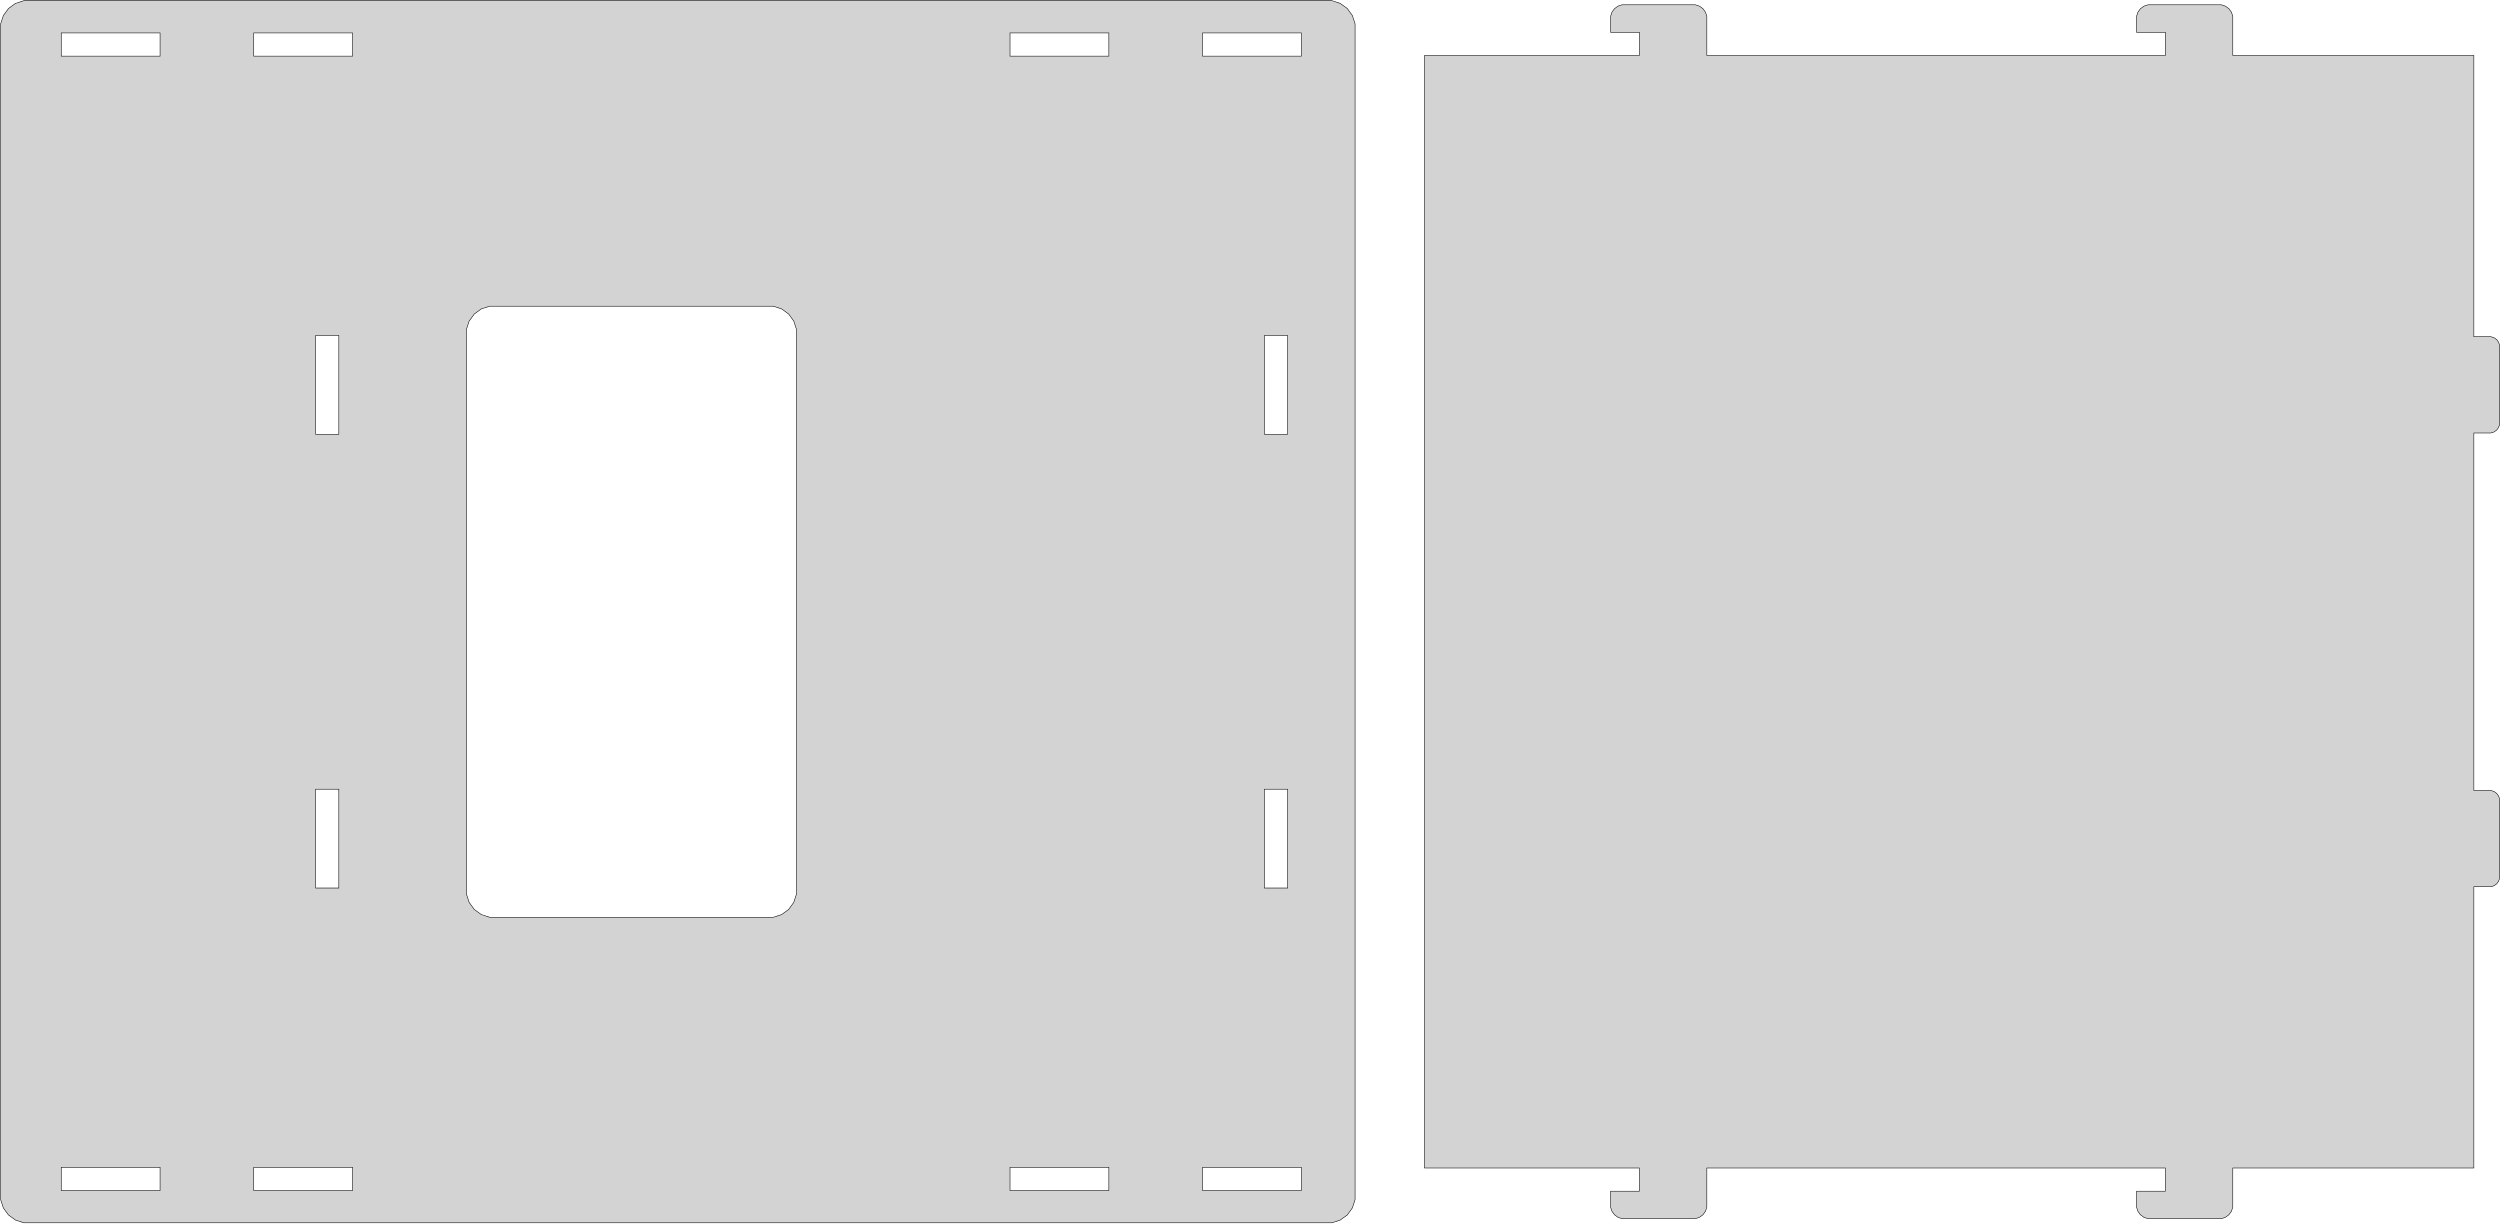
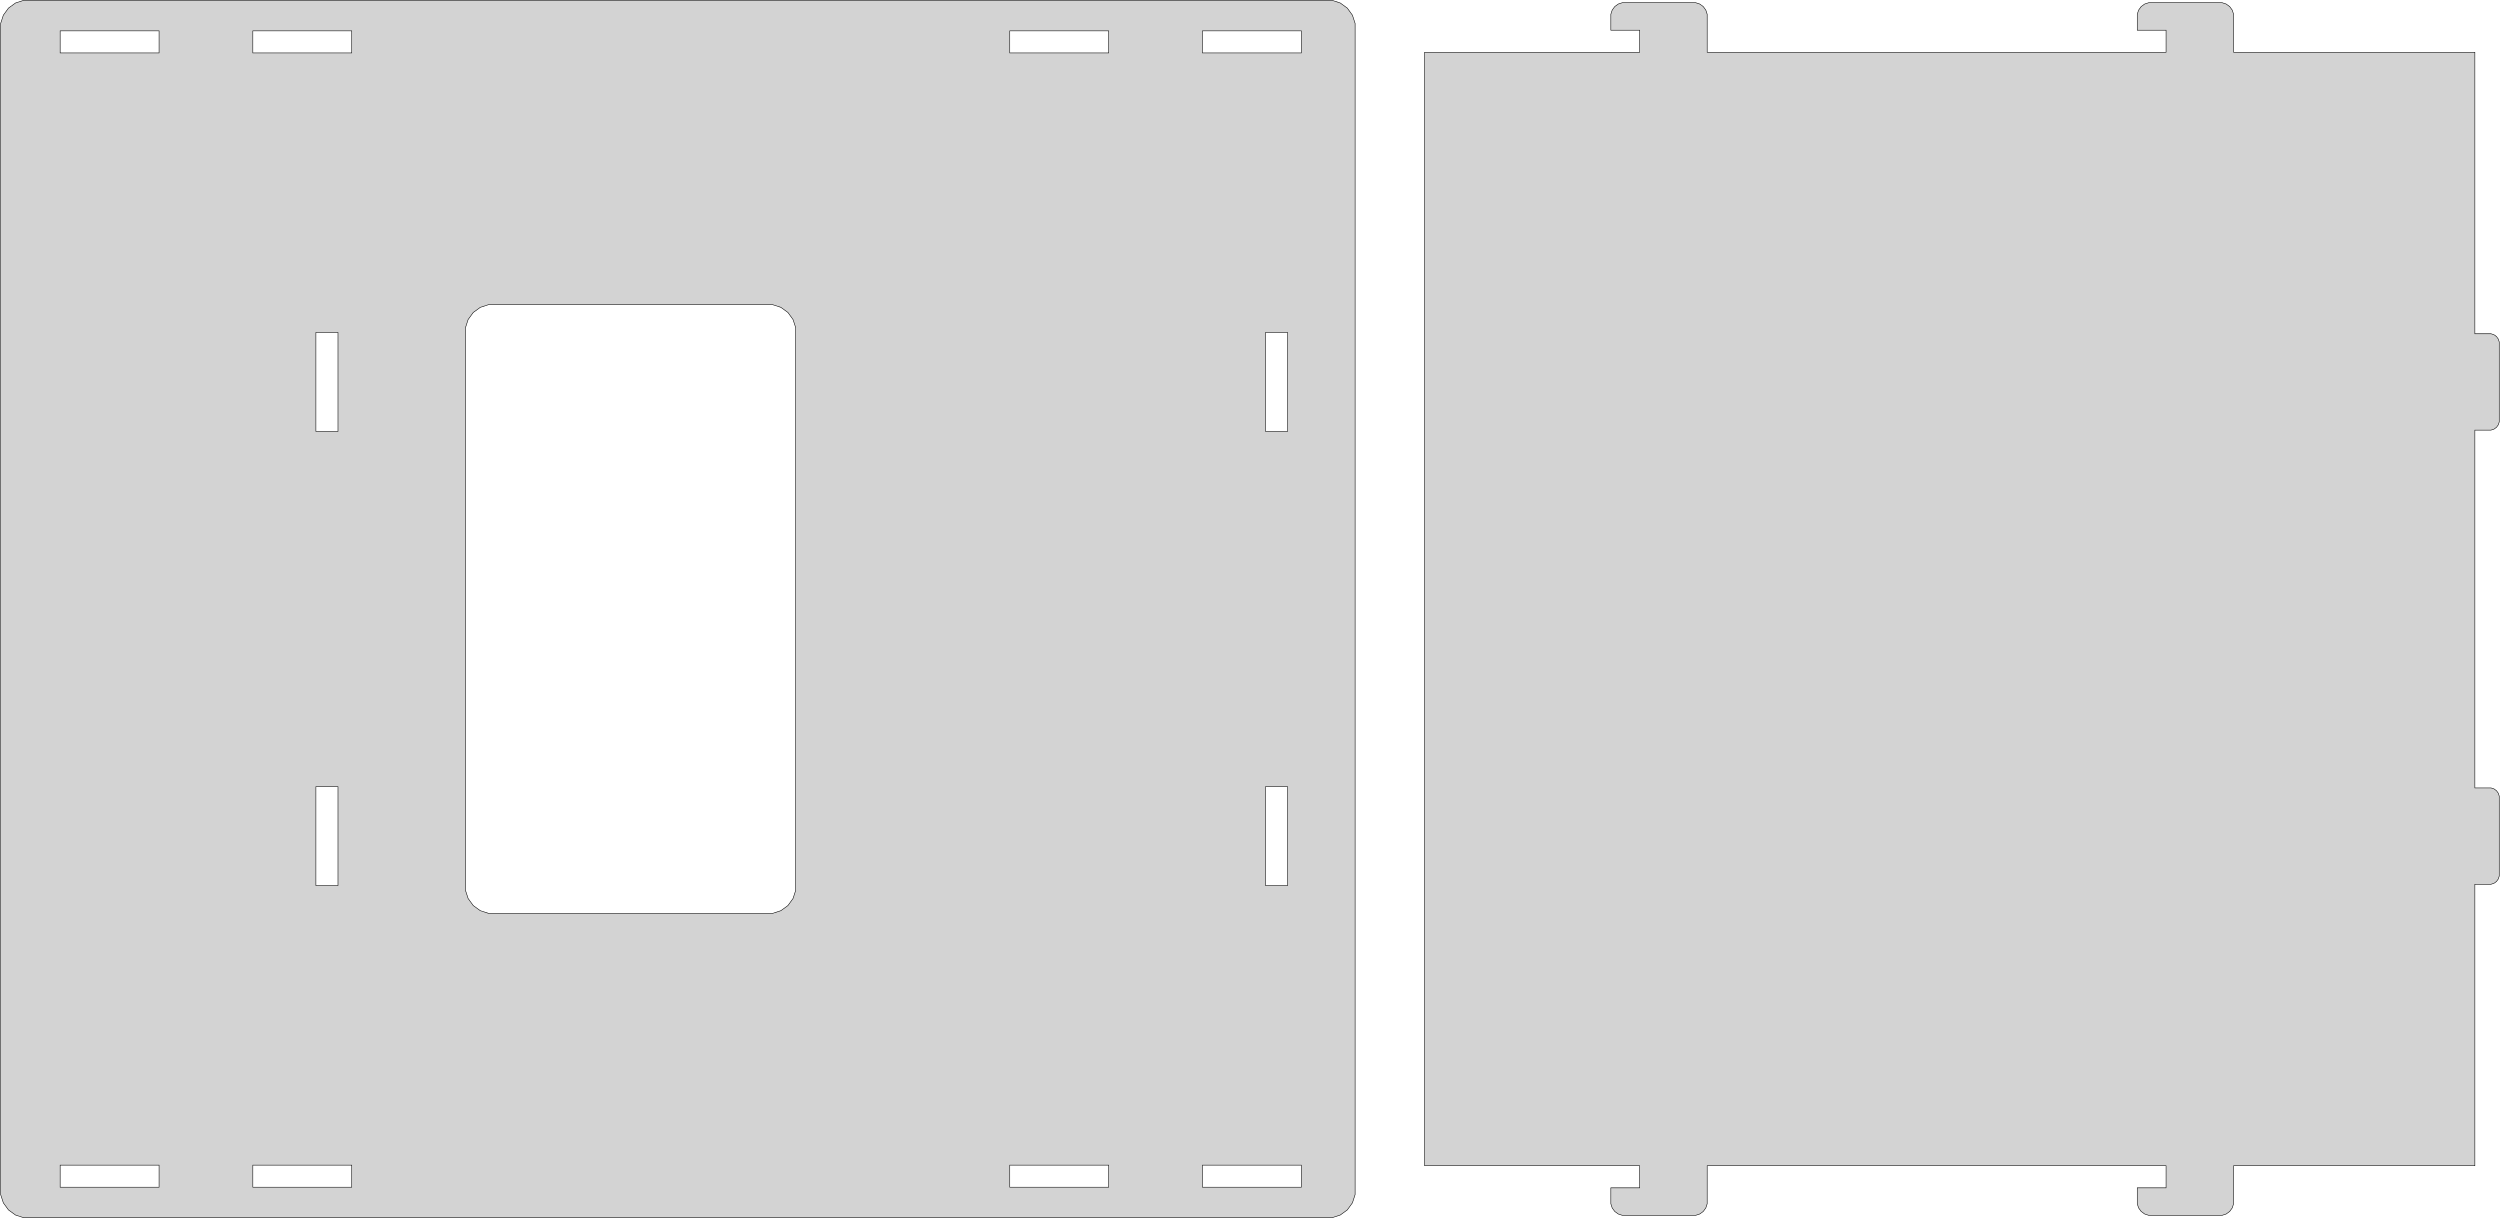
- <svg xmlns="http://www.w3.org/2000/svg" width="2309" height="1130" viewBox="-1169 -565 2309 1130" version="1.1">
-   <path d=" M 68.825,561.87 L 75.334,557.141 L 80.064,550.631 L 82.55,542.979 L 82.55,-542.979 L 80.064,-550.631  L 75.334,-557.141 L 68.825,-561.87 L 61.173,-564.356 L -1147.02,-564.356 L -1154.68,-561.87 L -1161.18,-557.141  L -1165.91,-550.631 L -1168.4,-542.979 L -1168.4,542.979 L -1165.91,550.631 L -1161.18,557.141 L -1154.68,561.87  L -1147.02,564.356 L 61.173,564.356 z M -1112.44,-513.159 L -1112.44,-534.591 L -1021.16,-534.591 L -1021.16,-513.159 z M -934.641,-513.159 L -934.641,-534.591 L -843.359,-534.591 L -843.359,-513.159 z M -236.141,-513.159 L -236.141,-534.591 L -144.859,-534.591 L -144.859,-513.159 z M -58.341,-513.159 L -58.341,-534.591 L 32.941,-534.591 L 32.941,-513.159 z M -716.81,282.178 L -724.463,279.692 L -730.972,274.962 L -735.701,268.453 L -738.187,260.801 L -738.187,-260.801  L -735.701,-268.453 L -730.972,-274.963 L -724.463,-279.692 L -716.81,-282.178 L -454.765,-282.178 L -447.112,-279.692  L -440.603,-274.963 L -435.874,-268.453 L -433.388,-260.801 L -433.388,260.801 L -435.874,268.453 L -440.603,274.963  L -447.112,279.692 L -454.765,282.178 z M -877.491,-163.909 L -877.491,-255.191 L -856.059,-255.191 L -856.059,-163.909 z M -1.191,-163.909 L -1.191,-255.191 L 20.241,-255.191 L 20.241,-163.909 z M -877.491,255.191 L -877.491,163.909 L -856.059,163.909 L -856.059,255.191 z M -1.191,255.191 L -1.191,163.909 L 20.241,163.909 L 20.241,255.191 z M -1112.44,534.591 L -1112.44,513.159 L -1021.16,513.159 L -1021.16,534.591 z M -934.641,534.591 L -934.641,513.159 L -843.359,513.159 L -843.359,534.591 z M -58.341,534.591 L -58.341,513.159 L 32.941,513.159 L 32.941,534.591 z M -236.141,534.591 L -236.141,513.159 L -144.859,513.159 L -144.859,534.591 z M 400.569,559.343 L 403.824,556.978 L 406.189,553.723 L 407.432,549.897 L 407.432,513.755 L 830.897,513.755  L 830.897,535.186 L 804.307,535.186 L 804.307,549.897 L 805.55,553.723 L 807.915,556.978 L 811.169,559.343  L 814.995,560.586 L 882.518,560.586 L 886.344,559.343 L 889.599,556.978 L 891.964,553.723 L 893.207,549.897  L 893.207,513.755 L 1115.85,513.755 L 1115.85,254 L 1131.65,254 L 1134.52,253.068 L 1136.96,251.294  L 1138.73,248.853 L 1139.67,245.984 L 1139.67,173.116 L 1138.73,170.247 L 1136.96,167.806 L 1134.52,166.032  L 1131.65,165.1 L 1115.85,165.1 L 1115.85,-165.1 L 1131.65,-165.1 L 1134.52,-166.032 L 1136.96,-167.806  L 1138.73,-170.247 L 1139.67,-173.116 L 1139.67,-245.984 L 1138.73,-248.853 L 1136.96,-251.294 L 1134.52,-253.068  L 1131.65,-254 L 1115.85,-254 L 1115.85,-513.755 L 893.207,-513.755 L 893.207,-549.897 L 891.964,-553.723  L 889.599,-556.978 L 886.344,-559.343 L 882.518,-560.586 L 814.995,-560.586 L 811.169,-559.343 L 807.915,-556.978  L 805.55,-553.723 L 804.307,-549.897 L 804.307,-535.186 L 830.897,-535.186 L 830.897,-513.755 L 407.432,-513.755  L 407.432,-549.897 L 406.189,-553.723 L 403.824,-556.978 L 400.569,-559.343 L 396.743,-560.586 L 329.22,-560.586  L 325.394,-559.343 L 322.14,-556.978 L 319.775,-553.723 L 318.532,-549.897 L 318.532,-535.186 L 345.123,-535.186  L 345.123,-513.755 L 146.685,-513.755 L 146.685,513.755 L 345.123,513.755 L 345.123,535.186 L 318.532,535.186  L 318.532,549.897 L 319.775,553.723 L 322.14,556.978 L 325.394,559.343 L 329.22,560.586 L 396.743,560.586  z " stroke="black" fill="lightgray" stroke-width="0.5" />
+ <svg xmlns="http://www.w3.org/2000/svg" width="2307" height="1124" viewBox="-1169 -562 2307 1124" version="1.1">
+   <path d=" M 67.775,559.245 L 74.284,554.516 L 79.014,548.006 L 81.5,540.354 L 81.5,-540.354 L 79.014,-548.006  L 74.284,-554.516 L 67.775,-559.245 L 60.123,-561.731 L -1147.02,-561.731 L -1154.68,-559.245 L -1161.18,-554.516  L -1165.91,-548.006 L -1168.4,-540.354 L -1168.4,540.354 L -1165.91,548.006 L -1161.18,554.516 L -1154.68,559.245  L -1147.02,561.731 L 60.123,561.731 z M -1113.49,-513.159 L -1113.49,-533.541 L -1022.21,-533.541 L -1022.21,-513.159 z M -935.691,-513.159 L -935.691,-533.541 L -844.409,-533.541 L -844.409,-513.159 z M -237.191,-513.159 L -237.191,-533.541 L -145.909,-533.541 L -145.909,-513.159 z M -59.391,-513.159 L -59.391,-533.541 L 31.891,-533.541 L 31.891,-513.159 z M -718.123,280.866 L -725.775,278.379 L -732.284,273.65 L -737.014,267.141 L -739.5,259.489 L -739.5,-259.489  L -737.014,-267.141 L -732.284,-273.65 L -725.775,-278.379 L -718.123,-280.866 L -456.077,-280.866 L -448.425,-278.379  L -441.916,-273.65 L -437.186,-267.141 L -434.7,-259.489 L -434.7,259.489 L -437.186,267.141 L -441.916,273.65  L -448.425,278.379 L -456.077,280.866 z M -877.491,-163.909 L -877.491,-255.191 L -857.109,-255.191 L -857.109,-163.909 z M -1.191,-163.909 L -1.191,-255.191 L 19.191,-255.191 L 19.191,-163.909 z M -877.491,255.191 L -877.491,163.909 L -857.109,163.909 L -857.109,255.191 z M -1.191,255.191 L -1.191,163.909 L 19.191,163.909 L 19.191,255.191 z M -1113.49,533.541 L -1113.49,513.159 L -1022.21,513.159 L -1022.21,533.541 z M -935.691,533.541 L -935.691,513.159 L -844.409,513.159 L -844.409,533.541 z M -59.391,533.541 L -59.391,513.159 L 31.891,513.159 L 31.891,533.541 z M -237.191,533.541 L -237.191,513.159 L -145.909,513.159 L -145.909,533.541 z M 399.519,558.293 L 402.774,555.928 L 405.139,552.673 L 406.382,548.847 L 406.382,513.755 L 829.847,513.755  L 829.847,534.136 L 803.257,534.136 L 803.257,548.847 L 804.5,552.673 L 806.865,555.928 L 810.119,558.293  L 813.945,559.536 L 881.468,559.536 L 885.294,558.293 L 888.549,555.928 L 890.914,552.673 L 892.157,548.847  L 892.157,513.755 L 1114.8,513.755 L 1114.8,254 L 1129.73,254 L 1132.44,253.119 L 1134.75,251.443  L 1136.42,249.137 L 1137.3,246.425 L 1137.3,172.675 L 1136.42,169.963 L 1134.75,167.657 L 1132.44,165.981  L 1129.73,165.1 L 1114.8,165.1 L 1114.8,-165.1 L 1129.73,-165.1 L 1132.44,-165.981 L 1134.75,-167.657  L 1136.42,-169.963 L 1137.3,-172.675 L 1137.3,-246.425 L 1136.42,-249.137 L 1134.75,-251.443 L 1132.44,-253.119  L 1129.73,-254 L 1114.8,-254 L 1114.8,-513.755 L 892.157,-513.755 L 892.157,-548.847 L 890.914,-552.673  L 888.549,-555.928 L 885.294,-558.293 L 881.468,-559.536 L 813.945,-559.536 L 810.119,-558.293 L 806.865,-555.928  L 804.5,-552.673 L 803.257,-548.847 L 803.257,-534.136 L 829.847,-534.136 L 829.847,-513.755 L 406.382,-513.755  L 406.382,-548.847 L 405.139,-552.673 L 402.774,-555.928 L 399.519,-558.293 L 395.693,-559.536 L 328.17,-559.536  L 324.344,-558.293 L 321.09,-555.928 L 318.725,-552.673 L 317.482,-548.847 L 317.482,-534.136 L 344.073,-534.136  L 344.073,-513.755 L 145.635,-513.755 L 145.635,513.755 L 344.073,513.755 L 344.073,534.136 L 317.482,534.136  L 317.482,548.847 L 318.725,552.673 L 321.09,555.928 L 324.344,558.293 L 328.17,559.536 L 395.693,559.536  z " stroke="black" fill="lightgray" stroke-width="0.5" />
</svg>
